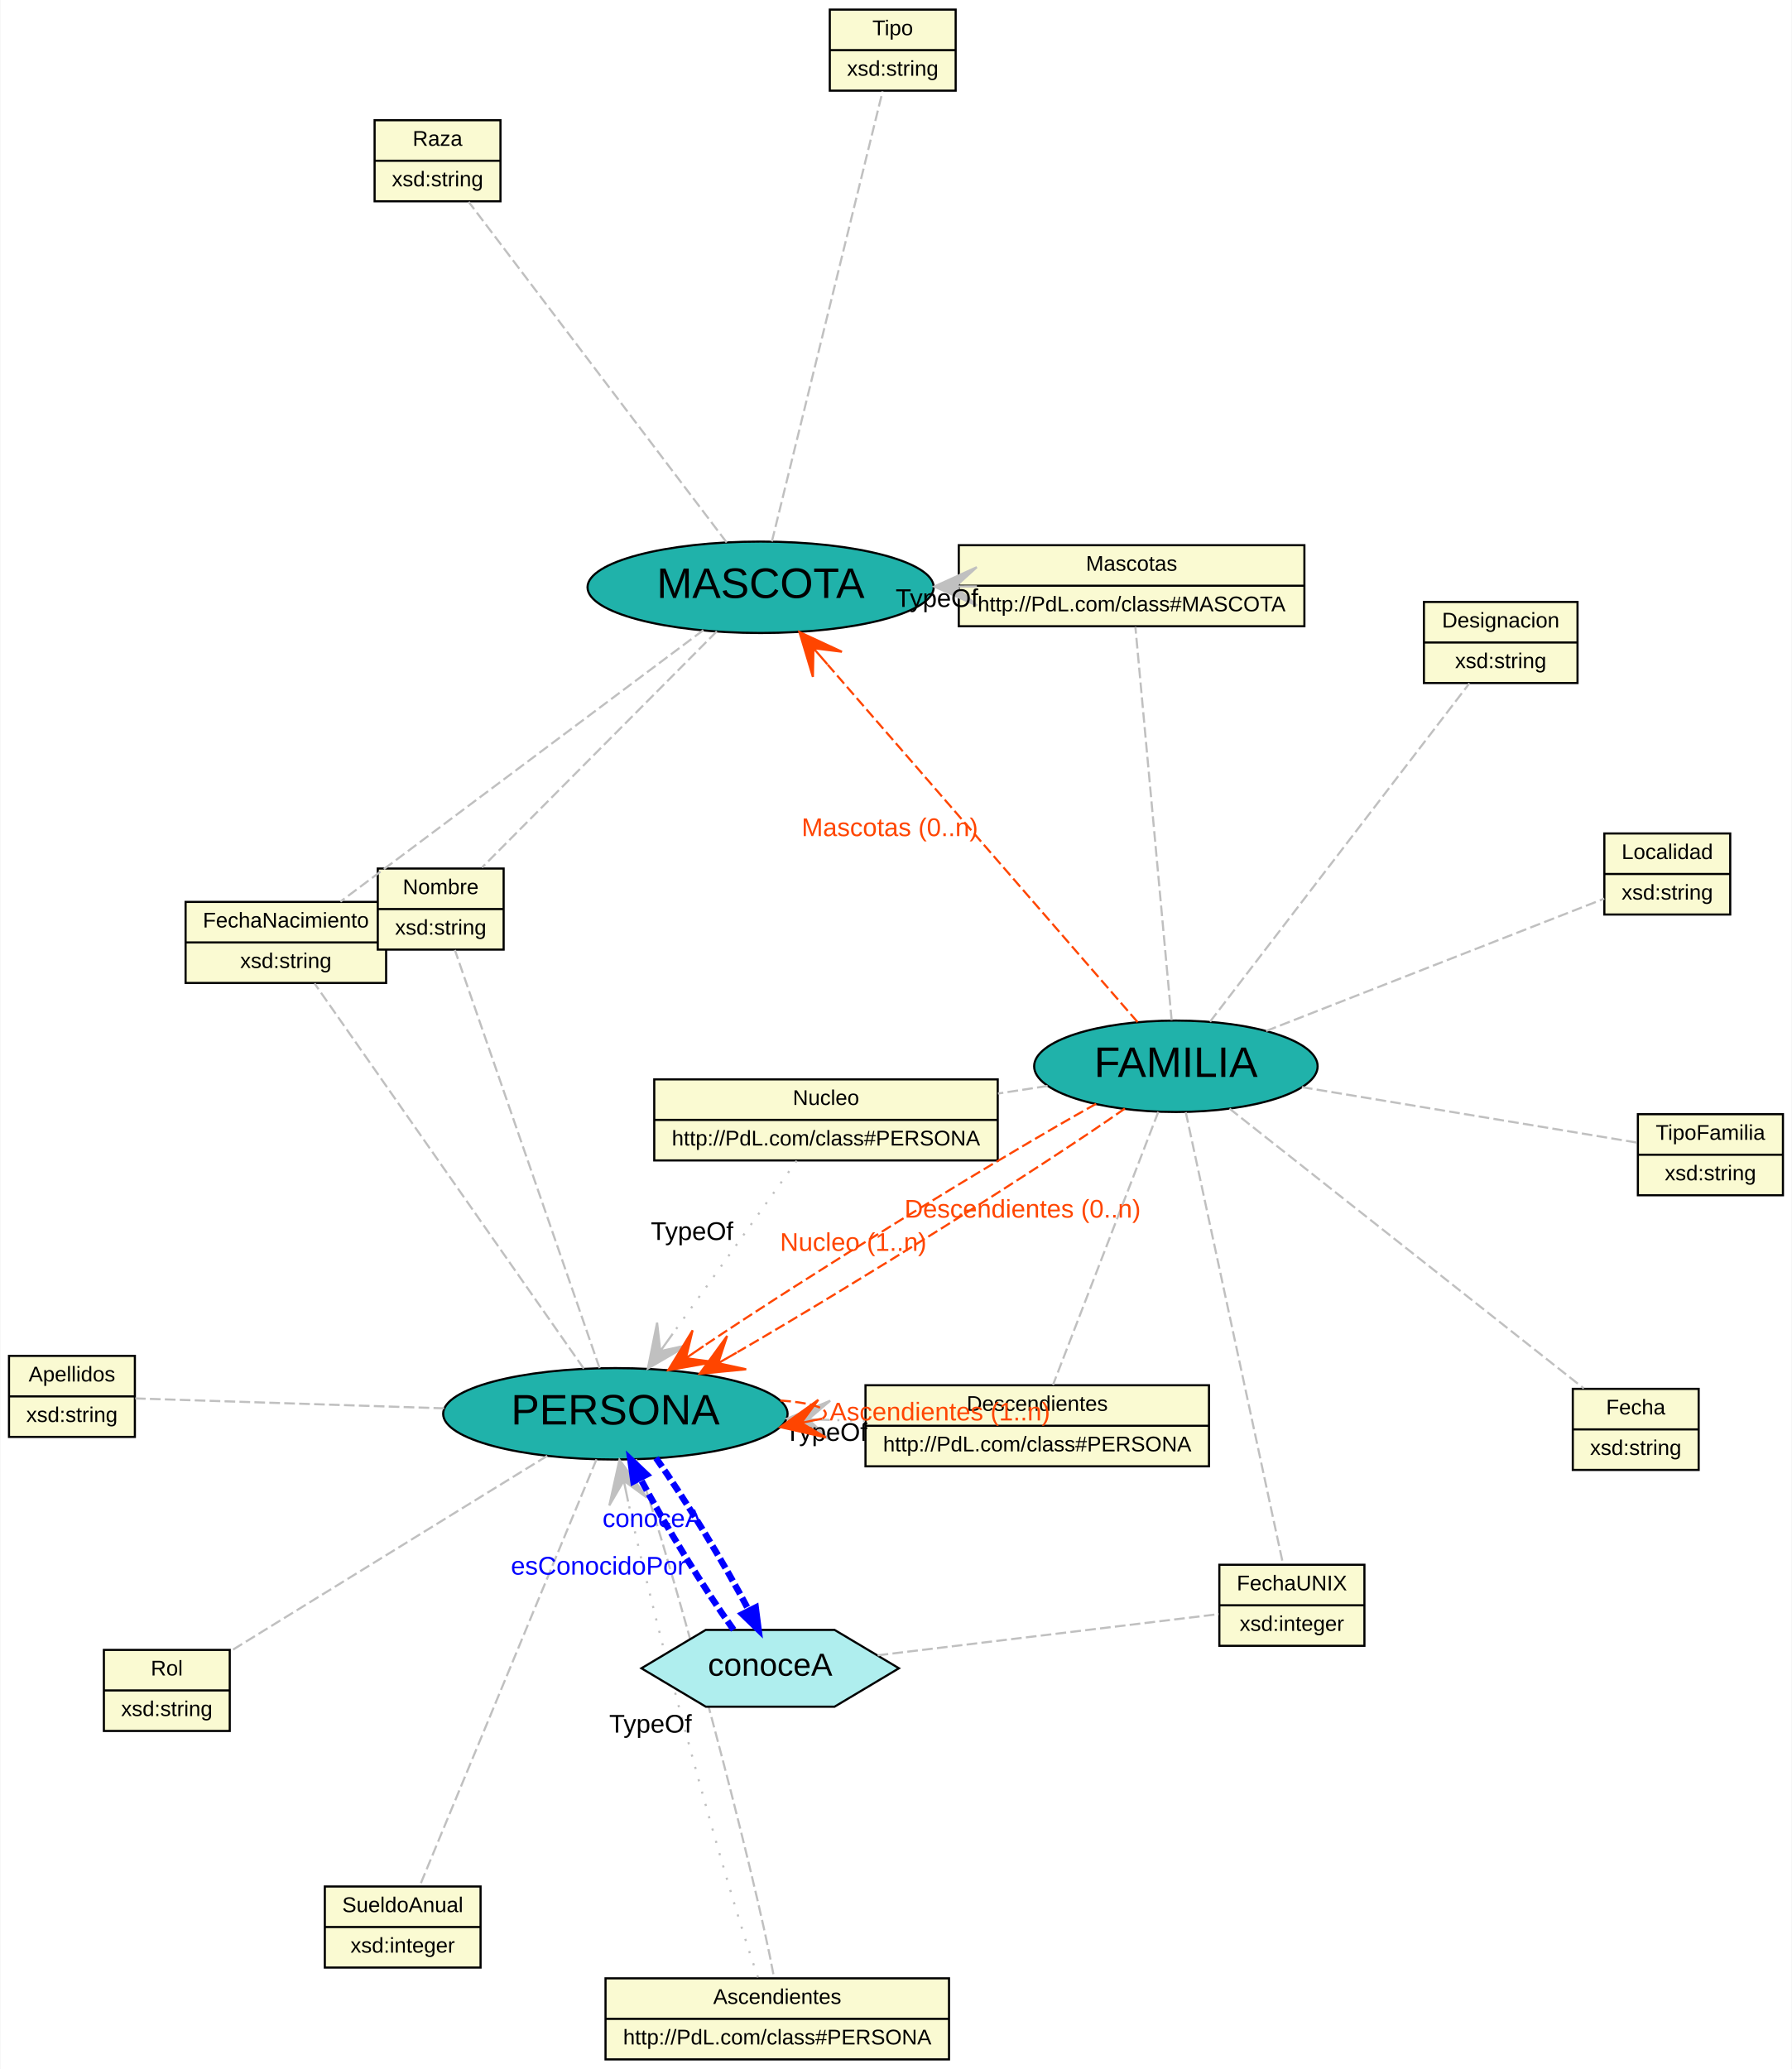
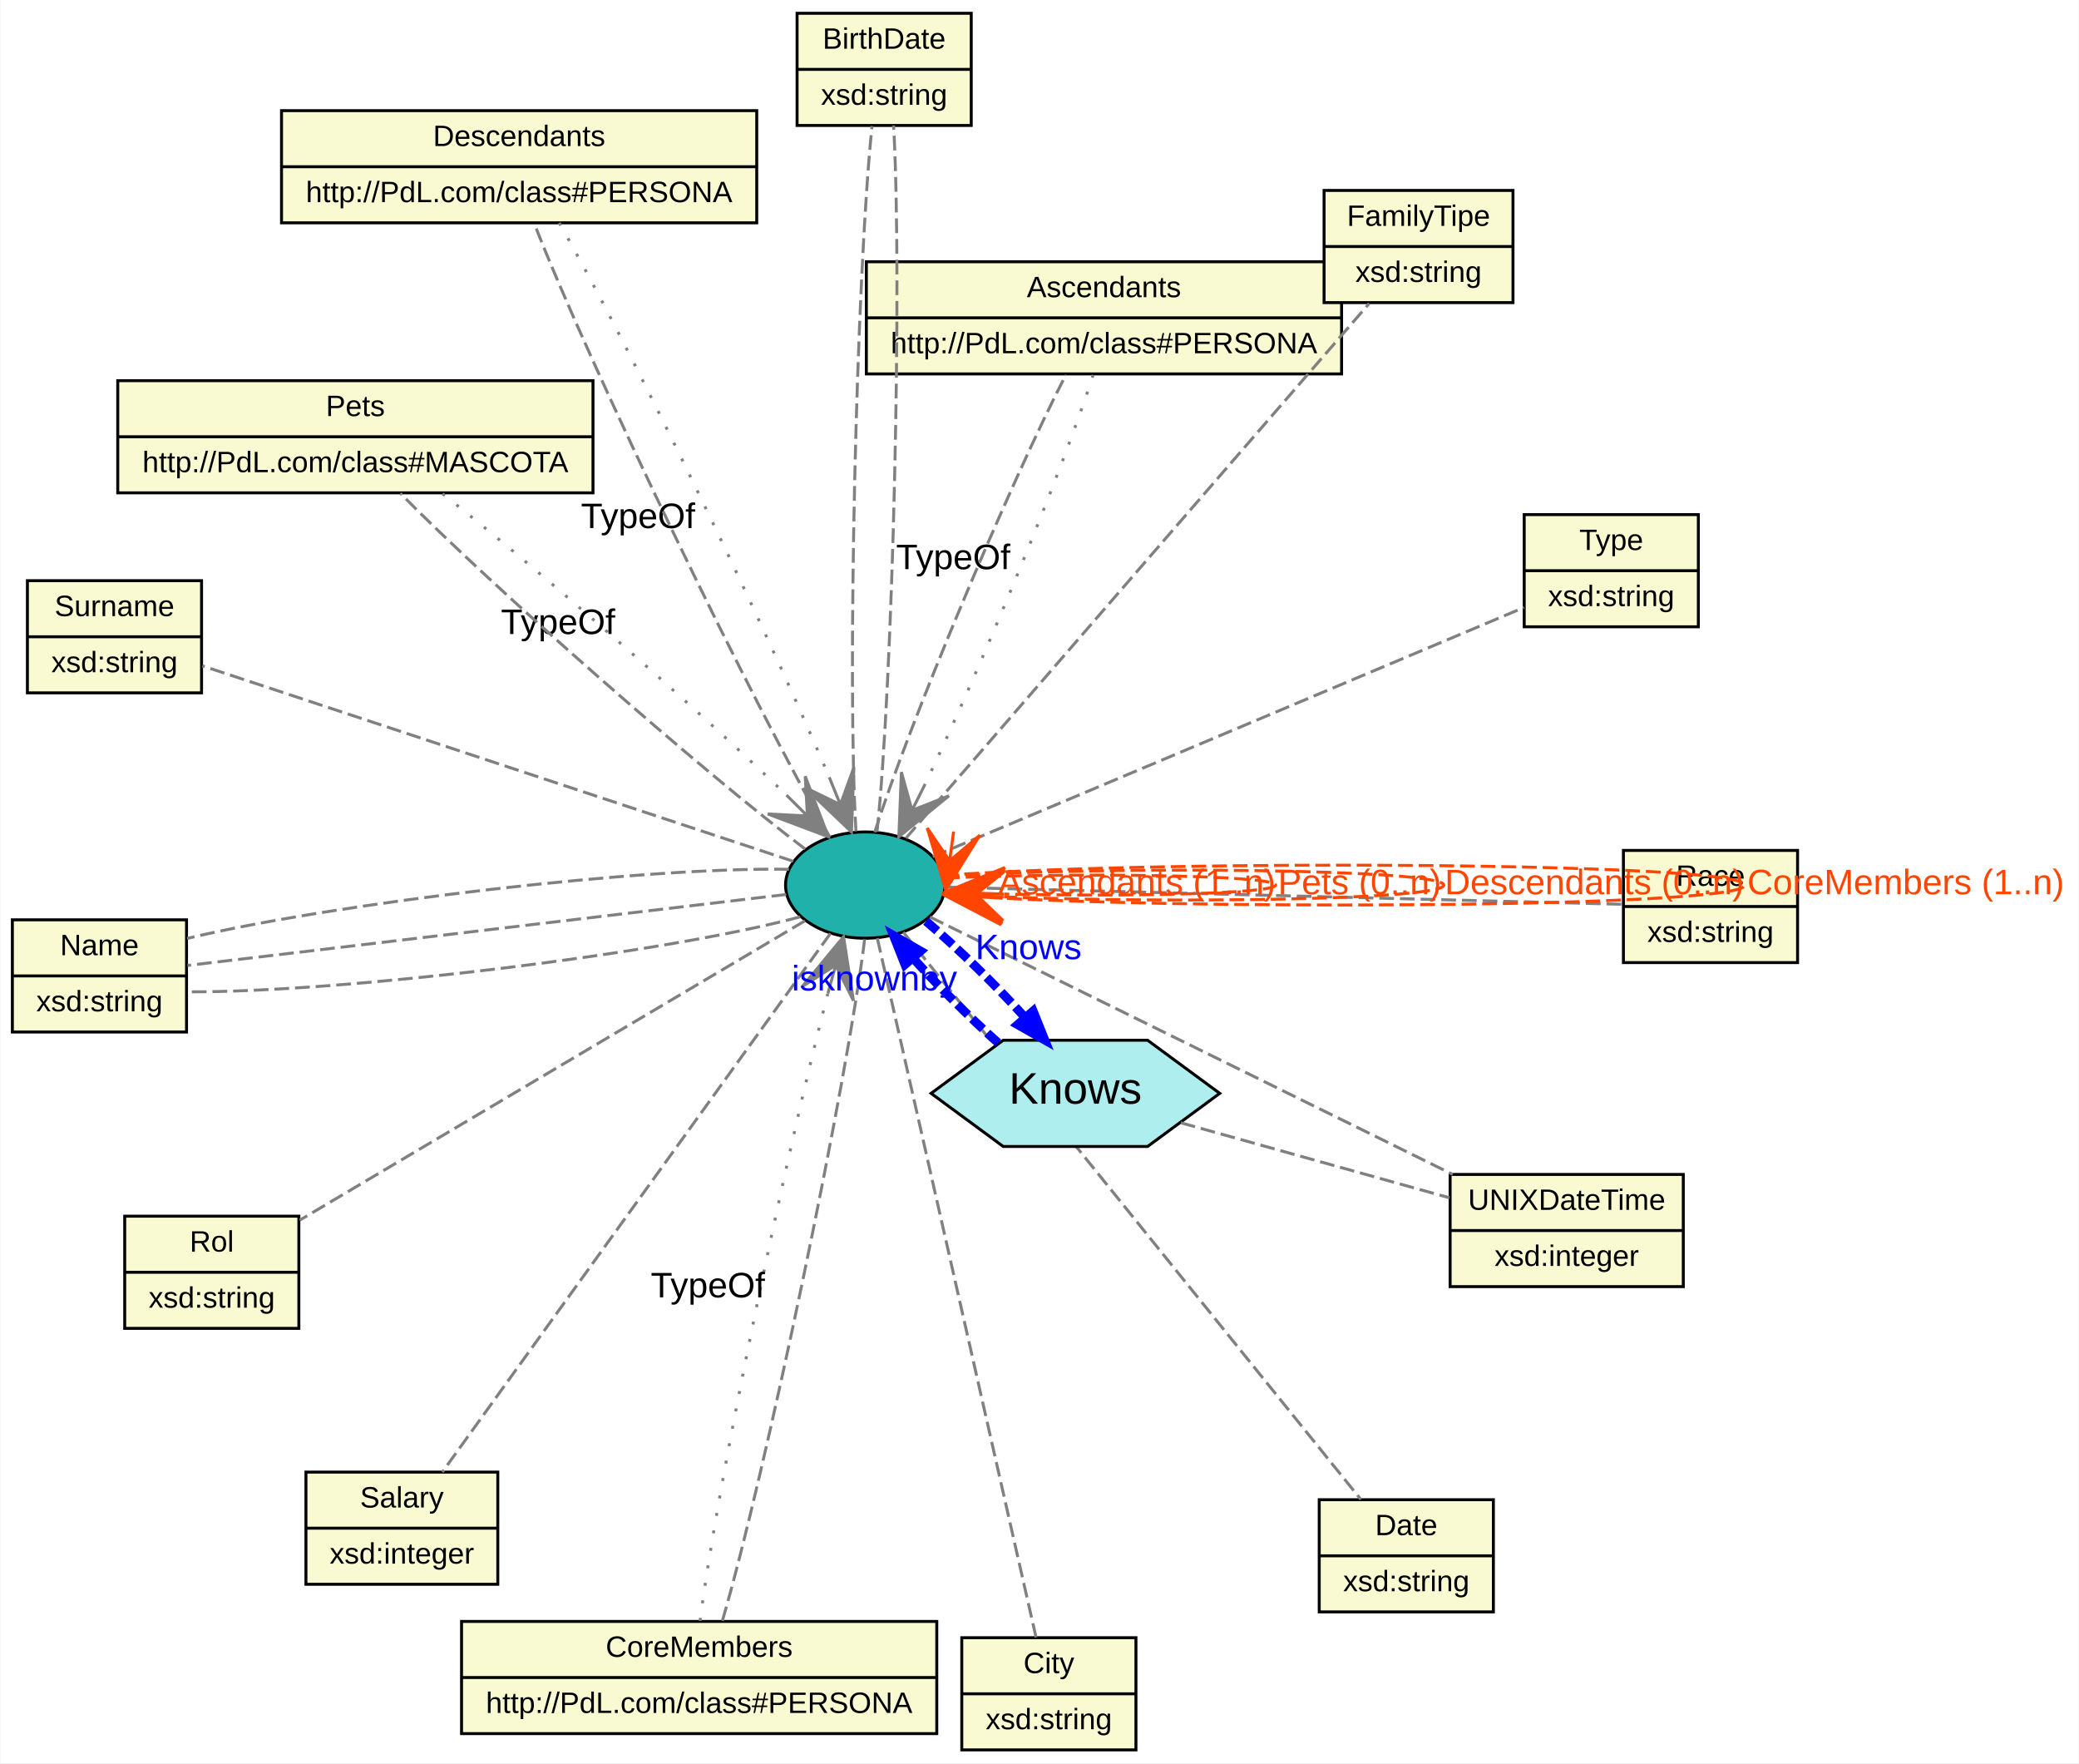
- <svg xmlns="http://www.w3.org/2000/svg" width="840pt" height="970pt" viewBox="0.00 0.00 839.51 969.94">
-   <g id="graph0" class="graph" transform="scale(1 1) rotate(0) translate(4 965.9376)">
-     <polygon fill="#ffffff" stroke="transparent" points="-4,4 -4,-965.938 835.509,-965.938 835.509,4 -4,4" />
+ <svg xmlns="http://www.w3.org/2000/svg" width="704pt" height="597pt" viewBox="0.00 0.00 703.95 597.28">
+   <g id="graph0" class="graph" transform="scale(1 1) rotate(0) translate(300.574 304.151)">
+     <polygon fill="white" stroke="none" points="-300.574,293.125 -300.574,-304.151 403.372,-304.151 403.372,293.125 -300.574,293.125" />
    <g id="node1" class="node">
-       <polygon fill="#fafad2" stroke="#000000" points="0,-292.314 0,-330.314 59,-330.314 59,-292.314 0,-292.314" />
-       <text text-anchor="middle" x="29.5" y="-318.314" font-family="Arial" font-size="10.00" fill="#000000">Apellidos</text>
-       <polyline fill="none" stroke="#000000" points="0,-311.314 59,-311.314 " />
-       <text text-anchor="middle" x="29.5" y="-299.314" font-family="Arial" font-size="10.00" fill="#000000">xsd:string</text>
+       <polygon fill="lightgoldenrodyellow" stroke="black" points="-291.48,-69.447 -291.48,-107.447 -232.48,-107.447 -232.48,-69.447 -291.48,-69.447" />
+       <text text-anchor="middle" x="-261.98" y="-95.447" font-family="Arial" font-size="10.00">Surname</text>
+       <polyline fill="none" stroke="black" points="-291.48,-88.447 -232.48,-88.447 " />
+       <text text-anchor="middle" x="-261.98" y="-76.447" font-family="Arial" font-size="10.00">xsd:string</text>
    </g>
    <g id="node2" class="node">
-       <polygon fill="#fafad2" stroke="#000000" points="445.193,-672.351 445.193,-710.351 607.193,-710.351 607.193,-672.351 445.193,-672.351" />
-       <text text-anchor="middle" x="526.193" y="-698.351" font-family="Arial" font-size="10.00" fill="#000000">Mascotas</text>
-       <polyline fill="none" stroke="#000000" points="445.193,-691.351 607.193,-691.351 " />
-       <text text-anchor="middle" x="526.193" y="-679.351" font-family="Arial" font-size="10.00" fill="#000000">http://PdL.com/class#MASCOTA</text>
-     </g>
-     <g id="node18" class="node">
-       <ellipse fill="#20b2aa" stroke="#000000" cx="352.31" cy="-690.622" rx="81.135" ry="21.429" />
-       <text text-anchor="middle" x="352.31" y="-685.622" font-family="Arial" font-size="20.00" fill="#000000">MASCOTA</text>
+       <polygon fill="lightgoldenrodyellow" stroke="black" points="-260.87,-137.2 -260.87,-175.2 -99.87,-175.2 -99.87,-137.2 -260.87,-137.2" />
+       <text text-anchor="middle" x="-180.37" y="-163.2" font-family="Arial" font-size="10.00">Pets</text>
+       <polyline fill="none" stroke="black" points="-260.87,-156.2 -99.87,-156.2 " />
+       <text text-anchor="middle" x="-180.37" y="-144.2" font-family="Arial" font-size="10.00">http://PdL.com/class#MASCOTA</text>
+     </g>
+     <g id="node16" class="node">
+       <ellipse fill="lightseagreen" stroke="black" cx="-7.628" cy="-4.325" rx="27" ry="18" />
    </g>
    <g id="edge20" class="edge">
-       <path fill="none" stroke="#c0c0c0" stroke-dasharray="1,5" d="M445.106,-691.011C444.987,-691.01 444.868,-691.01 444.749,-691.01" />
-       <polygon fill="#c0c0c0" stroke="#c0c0c0" points="433.669,-690.963 453.707,-682.047 443.669,-691.005 453.669,-691.047 453.669,-691.047 453.669,-691.047 443.669,-691.005 453.631,-700.047 433.669,-690.963 433.669,-690.963" />
-       <text text-anchor="middle" x="434.928" y="-681.41" font-family="Arial" font-size="12.00" fill="#000000">TypeOf</text>
+       <path fill="none" stroke="grey" stroke-dasharray="1,5" d="M-150.826,-136.895C-118.173,-111.148 -66.164,-65.545 -34.583,-35.067" />
+       <polygon fill="grey" stroke="grey" points="-20.141,-20.692 -27.967,-41.18 -27.228,-27.747 -34.316,-34.801 -34.316,-34.801 -34.316,-34.801 -27.228,-27.747 -40.665,-28.422 -20.141,-20.692 -20.141,-20.692" />
+       <text text-anchor="middle" x="-111.705" y="-89.381" font-family="Arial" font-size="12.00">TypeOf</text>
    </g>
    <g id="node3" class="node">
-       <polygon fill="#fafad2" stroke="#000000" points="733.001,-276.843 733.001,-314.843 792.001,-314.843 792.001,-276.843 733.001,-276.843" />
-       <text text-anchor="middle" x="762.501" y="-302.843" font-family="Arial" font-size="10.00" fill="#000000">Fecha</text>
-       <polyline fill="none" stroke="#000000" points="733.001,-295.843 792.001,-295.843 " />
-       <text text-anchor="middle" x="762.501" y="-283.843" font-family="Arial" font-size="10.00" fill="#000000">xsd:string</text>
+       <polygon fill="lightgoldenrodyellow" stroke="black" points="146.168,241.879 146.168,203.879 205.168,203.879 205.168,241.879 146.168,241.879" />
+       <text text-anchor="middle" x="175.668" y="215.879" font-family="Arial" font-size="10.00">Date</text>
+       <polyline fill="none" stroke="black" points="146.168,222.879 205.168,222.879 " />
+       <text text-anchor="middle" x="175.668" y="234.879" font-family="Arial" font-size="10.00">xsd:string</text>
    </g>
    <g id="node4" class="node">
-       <polygon fill="#fafad2" stroke="#000000" points="82.772,-505.127 82.772,-543.128 176.772,-543.128 176.772,-505.127 82.772,-505.127" />
-       <text text-anchor="middle" x="129.772" y="-531.128" font-family="Arial" font-size="10.00" fill="#000000">FechaNacimiento</text>
-       <polyline fill="none" stroke="#000000" points="82.772,-524.128 176.772,-524.128 " />
-       <text text-anchor="middle" x="129.772" y="-512.128" font-family="Arial" font-size="10.00" fill="#000000">xsd:string</text>
+       <polygon fill="lightgoldenrodyellow" stroke="black" points="-30.727,-261.651 -30.727,-299.651 28.273,-299.651 28.273,-261.651 -30.727,-261.651" />
+       <text text-anchor="middle" x="-1.227" y="-287.651" font-family="Arial" font-size="10.00">BirthDate</text>
+       <polyline fill="none" stroke="black" points="-30.727,-280.651 28.273,-280.651 " />
+       <text text-anchor="middle" x="-1.227" y="-268.651" font-family="Arial" font-size="10.00">xsd:string</text>
    </g>
    <g id="node5" class="node">
-       <polygon fill="#fafad2" stroke="#000000" points="384.731,-923.438 384.731,-961.438 443.731,-961.438 443.731,-923.438 384.731,-923.438" />
-       <text text-anchor="middle" x="414.231" y="-949.438" font-family="Arial" font-size="10.00" fill="#000000">Tipo</text>
-       <polyline fill="none" stroke="#000000" points="384.731,-942.438 443.731,-942.438 " />
-       <text text-anchor="middle" x="414.231" y="-930.438" font-family="Arial" font-size="10.00" fill="#000000">xsd:string</text>
+       <polygon fill="lightgoldenrodyellow" stroke="black" points="215.609,-91.828 215.609,-129.828 274.609,-129.828 274.609,-91.828 215.609,-91.828" />
+       <text text-anchor="middle" x="245.109" y="-117.828" font-family="Arial" font-size="10.00">Type</text>
+       <polyline fill="none" stroke="black" points="215.609,-110.828 274.609,-110.828 " />
+       <text text-anchor="middle" x="245.109" y="-98.828" font-family="Arial" font-size="10.00">xsd:string</text>
    </g>
    <g id="node6" class="node">
-       <polygon fill="#fafad2" stroke="#000000" points="401.466,-278.535 401.466,-316.535 562.466,-316.535 562.466,-278.535 401.466,-278.535" />
-       <text text-anchor="middle" x="481.966" y="-304.535" font-family="Arial" font-size="10.00" fill="#000000">Descendientes</text>
-       <polyline fill="none" stroke="#000000" points="401.466,-297.535 562.466,-297.535 " />
-       <text text-anchor="middle" x="481.966" y="-285.535" font-family="Arial" font-size="10.00" fill="#000000">http://PdL.com/class#PERSONA</text>
+       <polygon fill="lightgoldenrodyellow" stroke="black" points="-205.391,-228.669 -205.391,-266.669 -44.391,-266.669 -44.391,-228.669 -205.391,-228.669" />
+       <text text-anchor="middle" x="-124.891" y="-254.669" font-family="Arial" font-size="10.00">Descendants</text>
+       <polyline fill="none" stroke="black" points="-205.391,-247.669 -44.391,-247.669 " />
+       <text text-anchor="middle" x="-124.891" y="-235.669" font-family="Arial" font-size="10.00">http://PdL.com/class#PERSONA</text>
+     </g>
+     <g id="edge21" class="edge">
+       <path fill="none" stroke="grey" stroke-dasharray="1,5" d="M-111.308,-228.649C-88.131,-188.295 -42.188,-93.652 -19.919,-41.093" />
+       <polygon fill="grey" stroke="grey" points="-12.296,-22.314 -11.479,-44.23 -16.057,-31.58 -19.818,-40.846 -19.818,-40.846 -19.818,-40.846 -16.057,-31.58 -28.157,-37.461 -12.296,-22.314 -12.296,-22.314" />
+       <text text-anchor="middle" x="-84.613" y="-125.271" font-family="Arial" font-size="12.00">TypeOf</text>
+     </g>
+     <g id="node7" class="node">
+       <polygon fill="lightgoldenrodyellow" stroke="black" points="249.224,21.929 249.224,-16.071 308.224,-16.071 308.224,21.929 249.224,21.929" />
+       <text text-anchor="middle" x="278.724" y="-4.071" font-family="Arial" font-size="10.00">Race</text>
+       <polyline fill="none" stroke="black" points="249.224,2.929 308.224,2.929 " />
+       <text text-anchor="middle" x="278.724" y="14.929" font-family="Arial" font-size="10.00">xsd:string</text>
+     </g>
+     <g id="node8" class="node">
+       <polygon fill="lightgoldenrodyellow" stroke="black" points="25.073,288.625 25.073,250.625 84.073,250.625 84.073,288.625 25.073,288.625" />
+       <text text-anchor="middle" x="54.573" y="262.625" font-family="Arial" font-size="10.00">City</text>
+       <polyline fill="none" stroke="black" points="25.073,269.625 84.073,269.625 " />
+       <text text-anchor="middle" x="54.573" y="281.625" font-family="Arial" font-size="10.00">xsd:string</text>
+     </g>
+     <g id="node9" class="node">
+       <polygon fill="lightgoldenrodyellow" stroke="black" points="-258.514,145.83 -258.514,107.83 -199.514,107.83 -199.514,145.83 -258.514,145.83" />
+       <text text-anchor="middle" x="-229.014" y="119.83" font-family="Arial" font-size="10.00">Rol</text>
+       <polyline fill="none" stroke="black" points="-258.514,126.83 -199.514,126.83 " />
+       <text text-anchor="middle" x="-229.014" y="138.83" font-family="Arial" font-size="10.00">xsd:string</text>
+     </g>
+     <g id="node10" class="node">
+       <polygon fill="lightgoldenrodyellow" stroke="black" points="-197.118,232.522 -197.118,194.522 -132.118,194.522 -132.118,232.522 -197.118,232.522" />
+       <text text-anchor="middle" x="-164.618" y="206.522" font-family="Arial" font-size="10.00">Salary</text>
+       <polyline fill="none" stroke="black" points="-197.118,213.522 -132.118,213.522 " />
+       <text text-anchor="middle" x="-164.618" y="225.522" font-family="Arial" font-size="10.00">xsd:integer</text>
+     </g>
+     <g id="node11" class="node">
+       <polygon fill="lightgoldenrodyellow" stroke="black" points="190.509,131.691 190.509,93.691 269.509,93.691 269.509,131.691 190.509,131.691" />
+       <text text-anchor="middle" x="230.009" y="105.691" font-family="Arial" font-size="10.00">UNIXDateTime</text>
+       <polyline fill="none" stroke="black" points="190.509,112.691 269.509,112.691 " />
+       <text text-anchor="middle" x="230.009" y="124.691" font-family="Arial" font-size="10.00">xsd:integer</text>
+     </g>
+     <g id="node12" class="node">
+       <polygon fill="lightgoldenrodyellow" stroke="black" points="-144.401,283.11 -144.401,245.11 16.599,245.11 16.599,283.11 -144.401,283.11" />
+       <text text-anchor="middle" x="-63.901" y="257.11" font-family="Arial" font-size="10.00">CoreMembers</text>
+       <polyline fill="none" stroke="black" points="-144.401,264.11 16.599,264.11 " />
+       <text text-anchor="middle" x="-63.901" y="276.11" font-family="Arial" font-size="10.00">http://PdL.com/class#PERSONA</text>
+     </g>
+     <g id="edge22" class="edge">
+       <path fill="none" stroke="grey" stroke-dasharray="1,5" d="M-63.588,244.914C-58.064,200.568 -35.395,90.417 -20.333,32.536" />
+       <polygon fill="grey" stroke="grey" points="-14.984,13.159 -28.981,30.043 -17.645,22.798 -20.305,32.438 -20.305,32.438 -20.305,32.438 -17.645,22.798 -11.63,34.832 -14.984,13.159 -14.984,13.159" />
+       <text text-anchor="middle" x="-60.96" y="135.325" font-family="Arial" font-size="12.00">TypeOf</text>
+     </g>
+     <g id="node13" class="node">
+       <polygon fill="lightgoldenrodyellow" stroke="black" points="-296.574,45.44 -296.574,7.44 -237.574,7.44 -237.574,45.44 -296.574,45.44" />
+       <text text-anchor="middle" x="-267.074" y="19.44" font-family="Arial" font-size="10.00">Name</text>
+       <polyline fill="none" stroke="black" points="-296.574,26.44 -237.574,26.44 " />
+       <text text-anchor="middle" x="-267.074" y="38.44" font-family="Arial" font-size="10.00">xsd:string</text>
+     </g>
+     <g id="node14" class="node">
+       <polygon fill="lightgoldenrodyellow" stroke="black" points="-7.258,-177.488 -7.258,-215.488 153.742,-215.488 153.742,-177.488 -7.258,-177.488" />
+       <text text-anchor="middle" x="73.242" y="-203.488" font-family="Arial" font-size="10.00">Ascendants</text>
+       <polyline fill="none" stroke="black" points="-7.258,-196.488 153.742,-196.488 " />
+       <text text-anchor="middle" x="73.242" y="-184.488" font-family="Arial" font-size="10.00">http://PdL.com/class#PERSONA</text>
+     </g>
+     <g id="edge23" class="edge">
+       <path fill="none" stroke="grey" stroke-dasharray="1,5" d="M69.57,-177.159C59.191,-144.758 32.062,-79.164 12.749,-38.742" />
+       <polygon fill="grey" stroke="grey" points="3.747,-20.691 20.727,-34.573 8.21,-29.64 12.672,-38.589 12.672,-38.589 12.672,-38.589 8.21,-29.64 4.618,-42.606 3.747,-20.691 3.747,-20.691" />
+       <text text-anchor="middle" x="22.16" y="-111.351" font-family="Arial" font-size="12.00">TypeOf</text>
+     </g>
+     <g id="node15" class="node">
+       <polygon fill="lightgoldenrodyellow" stroke="black" points="147.812,-201.641 147.812,-239.641 211.812,-239.641 211.812,-201.641 147.812,-201.641" />
+       <text text-anchor="middle" x="179.812" y="-227.641" font-family="Arial" font-size="10.00">FamilyTipe</text>
+       <polyline fill="none" stroke="black" points="147.812,-220.641 211.812,-220.641 " />
+       <text text-anchor="middle" x="179.812" y="-208.641" font-family="Arial" font-size="10.00">xsd:string</text>
+     </g>
+     <g id="edge2" class="edge">
+       <path fill="none" stroke="grey" stroke-dasharray="5,2" d="M-32.016,-12.391C-78.892,-27.894 -181.417,-61.803 -232.224,-78.606" />
+     </g>
+     <g id="edge18" class="edge">
+       <path fill="none" stroke="grey" stroke-dasharray="5,2" d="M-27.965,-16.512C-63.068,-43.007 -133.927,-105.282 -165.151,-137.052" />
+     </g>
+     <g id="edge12" class="edge">
+       <path fill="none" stroke="grey" stroke-dasharray="5,2" d="M5.261,11.651C38.101,52.358 124.818,159.848 160.252,203.77" />
+     </g>
+     <g id="edge4" class="edge">
+       <path fill="none" stroke="grey" stroke-dasharray="5,2" d="M-10.766,-22.538C-13.835,-72.344 -10.668,-210.48 -5.329,-261.442" />
+     </g>
+     <g id="edge10" class="edge">
+       <path fill="none" stroke="grey" stroke-dasharray="5,2" d="M-3.649,-22.373C1.735,-72.104 4.97,-210.786 1.96,-261.642" />
+     </g>
+     <g id="edge7" class="edge">
+       <path fill="none" stroke="grey" stroke-dasharray="5,2" d="M15.247,-13.964C61.178,-33.319 164.578,-76.892 215.555,-98.373" />
+     </g>
+     <g id="edge17" class="edge">
+       <path fill="none" stroke="grey" stroke-dasharray="5,2" d="M-19.618,-20.596C-44.982,-63.96 -101.818,-181.927 -119.757,-228.466" />
+     </g>
+     <g id="edge9" class="edge">
+       <path fill="none" stroke="grey" stroke-dasharray="5,2" d="M19.57,-3.636C73.457,-2.271 193.389,0.767 249.154,2.18" />
+     </g>
+     <g id="edge13" class="edge">
+       <path fill="none" stroke="grey" stroke-dasharray="5,2" d="M-3.547,13.649C7.643,62.931 38.737,199.878 50.23,250.498" />
+     </g>
+     <g id="edge3" class="edge">
+       <path fill="none" stroke="grey" stroke-dasharray="5,2" d="M-28.058,7.779C-67.343,31.052 -153.56,82.129 -199.243,109.193" />
+     </g>
+     <g id="edge5" class="edge">
+       <path fill="none" stroke="grey" stroke-dasharray="5,2" d="M-19.428,12.049C-47.951,51.629 -120.524,152.335 -150.91,194.499" />
+     </g>
+     <g id="edge11" class="edge">
+       <path fill="none" stroke="grey" stroke-dasharray="5,2" d="M14.303,6.474C54.633,26.333 141.043,68.883 191.399,93.679" />
+     </g>
+     <g id="edge16" class="edge">
+       <path fill="none" stroke="grey" stroke-dasharray="5,2" d="M-7.836,14.018C-13.784,62.817 -41.521,195.43 -56.077,245.045" />
+     </g>
+     <g id="edge1" class="edge">
+       <path fill="none" stroke="grey" stroke-dasharray="5,2" d="M-29.699,6.443C-76.256,18.95 -184.514,32.049 -237.206,31.834" />
+     </g>
+     <g id="edge8" class="edge">
+       <path fill="none" stroke="grey" stroke-dasharray="5,2" d="M-33.489,-9.675C-81.954,-10.571 -186.134,1.532 -237.381,13.748" />
+     </g>
+     <g id="edge15" class="edge">
+       <path fill="none" stroke="grey" stroke-dasharray="5,2" d="M-34.416,-1.149C-83.226,4.639 -186.298,16.862 -237.259,22.905" />
+     </g>
+     <g id="edge6" class="edge">
+       <path fill="none" stroke="grey" stroke-dasharray="5,2" d="M-4.401,-22.253C6.997,-58.481 41.145,-139.986 60.377,-177.265" />
+     </g>
+     <g id="edge14" class="edge">
+       <path fill="none" stroke="grey" stroke-dasharray="5,2" d="M6.155,-20.231C39.889,-59.162 126.508,-159.125 163.099,-201.353" />
+     </g>
+     <g id="edge24" class="edge">
+       <path fill="none" stroke="orangered" stroke-dasharray="5,2" d="M19.613,-6.011C19.766,-6.012 19.918,-6.012 20.07,-6.012" />
+       <polygon fill="orangered" stroke="orangered" points="19.613,-2.639 31.218,-21.249 20.956,-12.549 22.3,-22.458 22.3,-22.458 22.3,-22.458 20.956,-12.549 13.381,-23.667 19.613,-2.639 19.613,-2.639" />
+       <text text-anchor="middle" x="84.372" y="-1.225" font-family="Arial" font-size="12.00" fill="orangered">Ascendants (1..n) </text>
+     </g>
+     <g id="edge25" class="edge">
+       <path fill="none" stroke="orangered" stroke-dasharray="5,2" d="M18.935,-7.607C95.108,-13.145 290.372,-12.051 290.372,-4.325 290.372,2.789 124.777,4.28 39.091,0.146" />
+       <polygon fill="orangered" stroke="orangered" points="18.935,-1.043 38.37,9.12 28.918,-0.454 38.9,0.135 38.9,0.135 38.9,0.135 28.918,-0.454 39.431,-8.849 18.935,-1.043 18.935,-1.043" />
+       <text text-anchor="middle" x="344.872" y="-1.225" font-family="Arial" font-size="12.00" fill="orangered">CoreMembers (1..n) </text>
+     </g>
+     <g id="edge26" class="edge">
+       <path fill="none" stroke="orangered" stroke-dasharray="5,2" d="M19.276,-7.335C75.191,-10.852 188.372,-9.849 188.372,-4.325 188.372,0.595 98.595,1.929 39.456,-0.323" />
+       <polygon fill="orangered" stroke="orangered" points="19.276,-1.315 38.81,8.656 29.264,-0.824 39.252,-0.333 39.252,-0.333 39.252,-0.333 29.264,-0.824 39.694,-9.322 19.276,-1.315 19.276,-1.315" />
+       <text text-anchor="middle" x="239.372" y="-1.225" font-family="Arial" font-size="12.00" fill="orangered">Descendants (0..n) </text>
+     </g>
+     <g id="edge27" class="edge">
+       <path fill="none" stroke="orangered" stroke-dasharray="5,2" d="M19.399,-6.705C61.14,-8.59 131.372,-7.797 131.372,-4.325 131.372,-1.369 80.443,-0.355 39.547,-1.283" />
+       <polygon fill="orangered" stroke="orangered" points="19.399,-1.945 39.092,7.707 29.394,-1.616 39.388,-1.288 39.388,-1.288 39.388,-1.288 29.394,-1.616 39.684,-10.283 19.399,-1.945 19.399,-1.945" />
+       <text text-anchor="middle" x="159.872" y="-1.225" font-family="Arial" font-size="12.00" fill="orangered">Pets (0..n) </text>
    </g>
    <g id="node17" class="node">
-       <ellipse fill="#20b2aa" stroke="#000000" cx="284.225" cy="-303.148" rx="80.721" ry="21.429" />
-       <text text-anchor="middle" x="284.225" y="-298.148" font-family="Arial" font-size="20.00" fill="#000000">PERSONA</text>
-     </g>
-     <g id="edge21" class="edge">
-       <path fill="none" stroke="#c0c0c0" stroke-dasharray="1,5" d="M401.252,-299.826C395.784,-299.982 390.239,-300.139 384.688,-300.296" />
-       <polygon fill="#c0c0c0" stroke="#c0c0c0" points="364.681,-300.864 384.418,-291.3 374.677,-300.581 384.673,-300.297 384.673,-300.297 384.673,-300.297 374.677,-300.581 384.929,-309.293 364.681,-300.864 364.681,-300.864" />
-       <text text-anchor="middle" x="382.97" y="-290.461" font-family="Arial" font-size="12.00" fill="#000000">TypeOf</text>
-     </g>
-     <g id="node7" class="node">
-       <polygon fill="#fafad2" stroke="#000000" points="171.369,-871.576 171.369,-909.576 230.369,-909.576 230.369,-871.576 171.369,-871.576" />
-       <text text-anchor="middle" x="200.869" y="-897.576" font-family="Arial" font-size="10.00" fill="#000000">Raza</text>
-       <polyline fill="none" stroke="#000000" points="171.369,-890.576 230.369,-890.576 " />
-       <text text-anchor="middle" x="200.869" y="-878.576" font-family="Arial" font-size="10.00" fill="#000000">xsd:string</text>
-     </g>
-     <g id="node8" class="node">
-       <polygon fill="#fafad2" stroke="#000000" points="747.794,-537.213 747.794,-575.213 806.794,-575.213 806.794,-537.213 747.794,-537.213" />
-       <text text-anchor="middle" x="777.294" y="-563.213" font-family="Arial" font-size="10.00" fill="#000000">Localidad</text>
-       <polyline fill="none" stroke="#000000" points="747.794,-556.213 806.794,-556.213 " />
-       <text text-anchor="middle" x="777.294" y="-544.213" font-family="Arial" font-size="10.00" fill="#000000">xsd:string</text>
-     </g>
-     <g id="node9" class="node">
-       <polygon fill="#fafad2" stroke="#000000" points="44.471,-154.47 44.471,-192.47 103.471,-192.47 103.471,-154.47 44.471,-154.47" />
-       <text text-anchor="middle" x="73.971" y="-180.47" font-family="Arial" font-size="10.00" fill="#000000">Rol</text>
-       <polyline fill="none" stroke="#000000" points="44.471,-173.47 103.471,-173.47 " />
-       <text text-anchor="middle" x="73.971" y="-161.47" font-family="Arial" font-size="10.00" fill="#000000">xsd:string</text>
-     </g>
-     <g id="node10" class="node">
-       <polygon fill="#fafad2" stroke="#000000" points="148.037,-43.554 148.037,-81.554 221.037,-81.554 221.037,-43.554 148.037,-43.554" />
-       <text text-anchor="middle" x="184.537" y="-69.554" font-family="Arial" font-size="10.00" fill="#000000">SueldoAnual</text>
-       <polyline fill="none" stroke="#000000" points="148.037,-62.554 221.037,-62.554 " />
-       <text text-anchor="middle" x="184.537" y="-50.554" font-family="Arial" font-size="10.00" fill="#000000">xsd:integer</text>
-     </g>
-     <g id="node11" class="node">
-       <polygon fill="#fafad2" stroke="#000000" points="567.329,-194.385 567.329,-232.385 635.329,-232.385 635.329,-194.385 567.329,-194.385" />
-       <text text-anchor="middle" x="601.329" y="-220.385" font-family="Arial" font-size="10.00" fill="#000000">FechaUNIX</text>
-       <polyline fill="none" stroke="#000000" points="567.329,-213.385 635.329,-213.385 " />
-       <text text-anchor="middle" x="601.329" y="-201.385" font-family="Arial" font-size="10.00" fill="#000000">xsd:integer</text>
-     </g>
-     <g id="node12" class="node">
-       <polygon fill="#fafad2" stroke="#000000" points="302.447,-421.93 302.447,-459.93 463.447,-459.93 463.447,-421.93 302.447,-421.93" />
-       <text text-anchor="middle" x="382.947" y="-447.93" font-family="Arial" font-size="10.00" fill="#000000">Nucleo</text>
-       <polyline fill="none" stroke="#000000" points="302.447,-440.93 463.447,-440.93 " />
-       <text text-anchor="middle" x="382.947" y="-428.93" font-family="Arial" font-size="10.00" fill="#000000">http://PdL.com/class#PERSONA</text>
-     </g>
-     <g id="edge22" class="edge">
-       <path fill="none" stroke="#c0c0c0" stroke-dasharray="1,5" d="M369.22,-421.772C354.254,-400.885 329.931,-366.938 311.131,-340.699" />
-       <polygon fill="#c0c0c0" stroke="#c0c0c0" points="299.454,-324.403 318.419,-335.418 305.279,-332.531 311.103,-340.66 311.103,-340.66 311.103,-340.66 305.279,-332.531 303.787,-345.902 299.454,-324.403 299.454,-324.403" />
-       <text text-anchor="middle" x="320.175" y="-384.635" font-family="Arial" font-size="12.00" fill="#000000">TypeOf</text>
-     </g>
-     <g id="node13" class="node">
-       <polygon fill="#fafad2" stroke="#000000" points="172.853,-520.772 172.853,-558.772 231.853,-558.772 231.853,-520.772 172.853,-520.772" />
-       <text text-anchor="middle" x="202.353" y="-546.772" font-family="Arial" font-size="10.00" fill="#000000">Nombre</text>
-       <polyline fill="none" stroke="#000000" points="172.853,-539.772 231.853,-539.772 " />
-       <text text-anchor="middle" x="202.353" y="-527.772" font-family="Arial" font-size="10.00" fill="#000000">xsd:string</text>
-     </g>
-     <g id="node14" class="node">
-       <polygon fill="#fafad2" stroke="#000000" points="279.611,-.5 279.611,-38.5 440.611,-38.5 440.611,-.5 279.611,-.5" />
-       <text text-anchor="middle" x="360.111" y="-26.5" font-family="Arial" font-size="10.00" fill="#000000">Ascendientes</text>
-       <polyline fill="none" stroke="#000000" points="279.611,-19.5 440.611,-19.5 " />
-       <text text-anchor="middle" x="360.111" y="-7.5" font-family="Arial" font-size="10.00" fill="#000000">http://PdL.com/class#PERSONA</text>
-     </g>
-     <g id="edge23" class="edge">
-       <path fill="none" stroke="#c0c0c0" stroke-dasharray="1,5" d="M351.076,-38.942C335.11,-84.606 303.973,-199.472 290.275,-261.646" />
-       <polygon fill="#c0c0c0" stroke="#c0c0c0" points="286.144,-281.591 281.387,-260.182 288.172,-271.799 290.2,-262.007 290.2,-262.007 290.2,-262.007 288.172,-271.799 299.013,-263.832 286.144,-281.591 286.144,-281.591" />
-       <text text-anchor="middle" x="300.675" y="-153.694" font-family="Arial" font-size="12.00" fill="#000000">TypeOf</text>
-     </g>
-     <g id="node15" class="node">
-       <polygon fill="#fafad2" stroke="#000000" points="663.215,-645.74 663.215,-683.74 735.215,-683.74 735.215,-645.74 663.215,-645.74" />
-       <text text-anchor="middle" x="699.215" y="-671.74" font-family="Arial" font-size="10.00" fill="#000000">Designacion</text>
-       <polyline fill="none" stroke="#000000" points="663.215,-664.74 735.215,-664.74 " />
-       <text text-anchor="middle" x="699.215" y="-652.74" font-family="Arial" font-size="10.00" fill="#000000">xsd:string</text>
-     </g>
-     <g id="node16" class="node">
-       <polygon fill="#fafad2" stroke="#000000" points="763.509,-405.603 763.509,-443.603 831.509,-443.603 831.509,-405.603 763.509,-405.603" />
-       <text text-anchor="middle" x="797.509" y="-431.603" font-family="Arial" font-size="10.00" fill="#000000">TipoFamilia</text>
-       <polyline fill="none" stroke="#000000" points="763.509,-424.603 831.509,-424.603 " />
-       <text text-anchor="middle" x="797.509" y="-412.603" font-family="Arial" font-size="10.00" fill="#000000">xsd:string</text>
-     </g>
-     <g id="edge2" class="edge">
-       <path fill="none" stroke="#c0c0c0" stroke-dasharray="5,2" d="M203.978,-305.721C154.688,-307.301 94.437,-309.232 59.179,-310.363" />
-     </g>
-     <g id="edge4" class="edge">
-       <path fill="none" stroke="#c0c0c0" stroke-dasharray="5,2" d="M269.416,-324.336C239.44,-367.223 171.992,-463.722 143.206,-504.908" />
-     </g>
-     <g id="edge3" class="edge">
-       <path fill="none" stroke="#c0c0c0" stroke-dasharray="5,2" d="M252.292,-283.453C211.855,-258.512 142.734,-215.881 103.483,-191.671" />
-     </g>
-     <g id="edge5" class="edge">
-       <path fill="none" stroke="#c0c0c0" stroke-dasharray="5,2" d="M275.379,-281.797C256.175,-235.45 210.922,-126.233 192.525,-81.831" />
-     </g>
-     <g id="edge1" class="edge">
-       <path fill="none" stroke="#c0c0c0" stroke-dasharray="5,2" d="M276.815,-324.564C260.992,-370.297 224.112,-476.885 208.996,-520.573" />
-     </g>
-     <g id="edge6" class="edge">
-       <path fill="none" stroke="#c0c0c0" stroke-dasharray="5,2" d="M293.892,-281.884C312.267,-228.581 349.25,-89.953 358.611,-38.808" />
-     </g>
-     <g id="edge24" class="edge">
-       <path fill="none" stroke="#ff4500" stroke-dasharray="5,2" d="M361.535,-309.393C374.16,-308.499 382.836,-306.418 382.836,-303.148 382.836,-302.331 382.293,-301.587 381.283,-300.918" />
-       <polygon fill="#ff4500" stroke="#ff4500" points="361.535,-296.903 382.928,-292.069 371.335,-298.896 381.134,-300.888 381.134,-300.888 381.134,-300.888 371.335,-298.896 379.341,-309.708 361.535,-296.903 361.535,-296.903" />
-       <text text-anchor="middle" x="436.336" y="-300.048" font-family="Arial" font-size="12.00" fill="#ff4500">Ascendientes (1..n) </text>
-     </g>
-     <g id="node20" class="node">
-       <polygon fill="#afeeee" stroke="#000000" points="417.141,-183.85 386.962,-201.85 326.604,-201.85 296.426,-183.85 326.604,-165.85 386.962,-165.85 417.141,-183.85" />
-       <text text-anchor="middle" x="356.783" y="-180.35" font-family="Arial" font-size="15.00" fill="#000000">conoceA</text>
+       <polygon fill="paleturquoise" stroke="black" points="112.455,66.223 88.009,48.223 39.119,48.223 14.674,66.223 39.119,84.223 88.009,84.223 112.455,66.223" />
+       <text text-anchor="middle" x="63.564" y="69.723" font-family="Arial" font-size="15.00">Knows</text>
    </g>
    <g id="edge28" class="edge">
-       <path fill="none" stroke="#0000ff" stroke-width="3" stroke-dasharray="5,2" d="M303.263,-282.439C317.261,-262.591 335.515,-232.608 346.832,-210.892" />
-       <polygon fill="#0000ff" stroke="#0000ff" stroke-width="3" points="350.01,-212.362 351.364,-201.854 343.753,-209.224 350.01,-212.362" />
-       <text text-anchor="middle" x="301.547" y="-250.065" font-family="Arial" font-size="12.00" fill="#0000ff">conoceA</text>
-     </g>
-     <g id="edge10" class="edge">
-       <path fill="none" stroke="#c0c0c0" stroke-dasharray="5,2" d="M325.467,-670.539C282.232,-638.192 197.741,-574.979 155.336,-543.253" />
-     </g>
-     <g id="edge7" class="edge">
-       <path fill="none" stroke="#c0c0c0" stroke-dasharray="5,2" d="M357.59,-712.092C369.464,-760.38 398.122,-876.928 409.479,-923.116" />
-     </g>
-     <g id="edge9" class="edge">
-       <path fill="none" stroke="#c0c0c0" stroke-dasharray="5,2" d="M336.39,-711.643C306.849,-750.647 243.968,-833.671 215.46,-871.311" />
-     </g>
-     <g id="edge8" class="edge">
-       <path fill="none" stroke="#c0c0c0" stroke-dasharray="5,2" d="M331.774,-669.963C302.737,-640.753 250.063,-587.766 221.692,-559.226" />
-     </g>
-     <g id="node19" class="node">
-       <ellipse fill="#20b2aa" stroke="#000000" cx="546.957" cy="-466.067" rx="66.436" ry="21.429" />
-       <text text-anchor="middle" x="546.957" y="-461.067" font-family="Arial" font-size="20.00" fill="#000000">FAMILIA</text>
-     </g>
-     <g id="edge18" class="edge">
-       <path fill="none" stroke="#c0c0c0" stroke-dasharray="5,2" d="M544.966,-487.669C540.926,-531.5 531.823,-630.265 527.97,-672.073" />
-     </g>
-     <g id="edge12" class="edge">
-       <path fill="none" stroke="#c0c0c0" stroke-dasharray="5,2" d="M572.105,-446.207C613.86,-413.231 696.969,-347.596 738.175,-315.054" />
-     </g>
-     <g id="edge17" class="edge">
-       <path fill="none" stroke="#c0c0c0" stroke-dasharray="5,2" d="M538.726,-444.723C525.952,-411.596 501.554,-348.329 489.33,-316.63" />
-     </g>
-     <g id="edge13" class="edge">
-       <path fill="none" stroke="#c0c0c0" stroke-dasharray="5,2" d="M589.205,-482.602C635.181,-500.595 707.495,-528.896 747.749,-544.65" />
-     </g>
-     <g id="edge11" class="edge">
-       <path fill="none" stroke="#c0c0c0" stroke-dasharray="5,2" d="M551.593,-444.524C562.045,-395.95 587.308,-278.544 597.23,-232.432" />
-     </g>
-     <g id="edge16" class="edge">
-       <path fill="none" stroke="#c0c0c0" stroke-dasharray="5,2" d="M486.817,-456.85C479.229,-455.687 471.371,-454.483 463.531,-453.281" />
-     </g>
-     <g id="edge15" class="edge">
-       <path fill="none" stroke="#c0c0c0" stroke-dasharray="5,2" d="M562.964,-486.953C592.664,-525.708 655.884,-608.2 684.545,-645.598" />
-     </g>
-     <g id="edge14" class="edge">
-       <path fill="none" stroke="#c0c0c0" stroke-dasharray="5,2" d="M606.017,-456.293C655.062,-448.177 723.109,-436.916 763.494,-430.232" />
-     </g>
-     <g id="edge25" class="edge">
-       <path fill="none" stroke="#ff4500" stroke-dasharray="5,2" d="M523.041,-446.244C482.216,-417.623 398.133,-364.956 341.429,-332.046" />
-       <polygon fill="#ff4500" stroke="#ff4500" points="323.71,-321.908 345.539,-324.029 332.39,-326.875 341.07,-331.841 341.07,-331.841 341.07,-331.841 332.39,-326.875 336.6,-339.652 323.71,-321.908 323.71,-321.908" />
-       <text text-anchor="middle" x="395.735" y="-379.545" font-family="Arial" font-size="12.00" fill="#ff4500">Nucleo (1..n) </text>
-     </g>
-     <g id="edge26" class="edge">
-       <path fill="none" stroke="#ff4500" stroke-dasharray="5,2" d="M509.56,-448.478C460.899,-421.243 376.215,-368.903 325.655,-334.957" />
-       <polygon fill="#ff4500" stroke="#ff4500" points="309.005,-323.576 330.595,-327.432 317.261,-329.219 325.516,-334.862 325.516,-334.862 325.516,-334.862 317.261,-329.219 320.437,-342.292 309.005,-323.576 309.005,-323.576" />
-       <text text-anchor="middle" x="475.107" y="-395.118" font-family="Arial" font-size="12.00" fill="#ff4500">Descendientes (0..n) </text>
-     </g>
-     <g id="edge27" class="edge">
-       <path fill="none" stroke="#ff4500" stroke-dasharray="5,2" d="M528.994,-486.791C495.908,-524.96 424.96,-606.81 383.742,-654.361" />
-       <polygon fill="#ff4500" stroke="#ff4500" points="370.513,-669.623 376.812,-648.615 377.063,-662.066 383.613,-654.51 383.613,-654.51 383.613,-654.51 377.063,-662.066 390.414,-660.405 370.513,-669.623 370.513,-669.623" />
-       <text text-anchor="middle" x="412.868" y="-573.976" font-family="Arial" font-size="12.00" fill="#ff4500">Mascotas (0..n) </text>
+       <path fill="none" stroke="blue" stroke-width="3" stroke-dasharray="5,2" d="M12.967,7.917C23.582,16.906 36.308,29.3 46.391,40.39" />
+       <polygon fill="blue" stroke="blue" stroke-width="3" points="49.246,38.337 53.199,48.167 43.979,42.948 49.246,38.337" />
+       <text text-anchor="middle" x="47.679" y="20.753" font-family="Arial" font-size="12.00" fill="blue">Knows</text>
    </g>
    <g id="edge19" class="edge">
-       <path fill="none" stroke="#c0c0c0" stroke-dasharray="5,2" d="M407.157,-189.934C454.975,-195.709 525.547,-204.233 567.14,-209.256" />
+       <path fill="none" stroke="grey" stroke-dasharray="5,2" d="M99.271,76.191C126.017,83.658 162.609,93.874 190.28,101.599" />
    </g>
    <g id="edge29" class="edge">
-       <path fill="none" stroke="#0000ff" stroke-width="3" stroke-dasharray="5,2" d="M339.645,-201.894C326.108,-220.707 307.834,-250.425 295.901,-272.834" />
-       <polygon fill="#0000ff" stroke="#0000ff" stroke-width="3" points="292.679,-271.445 291.207,-281.937 298.901,-274.653 292.679,-271.445" />
-       <text text-anchor="middle" x="276.273" y="-227.764" font-family="Arial" font-size="12.00" fill="#0000ff">esConocidoPor</text>
+       <path fill="none" stroke="blue" stroke-width="3" stroke-dasharray="5,2" d="M37.401,49.129C27.733,40.484 17.092,29.895 8.541,20.398" />
+       <polygon fill="blue" stroke="blue" stroke-width="3" points="5.813,22.595 1.916,12.743 11.107,18.014 5.813,22.595" />
+       <text text-anchor="middle" x="-4.529" y="31.363" font-family="Arial" font-size="12.00" fill="blue">isknownby</text>
    </g>
  </g>
</svg>
